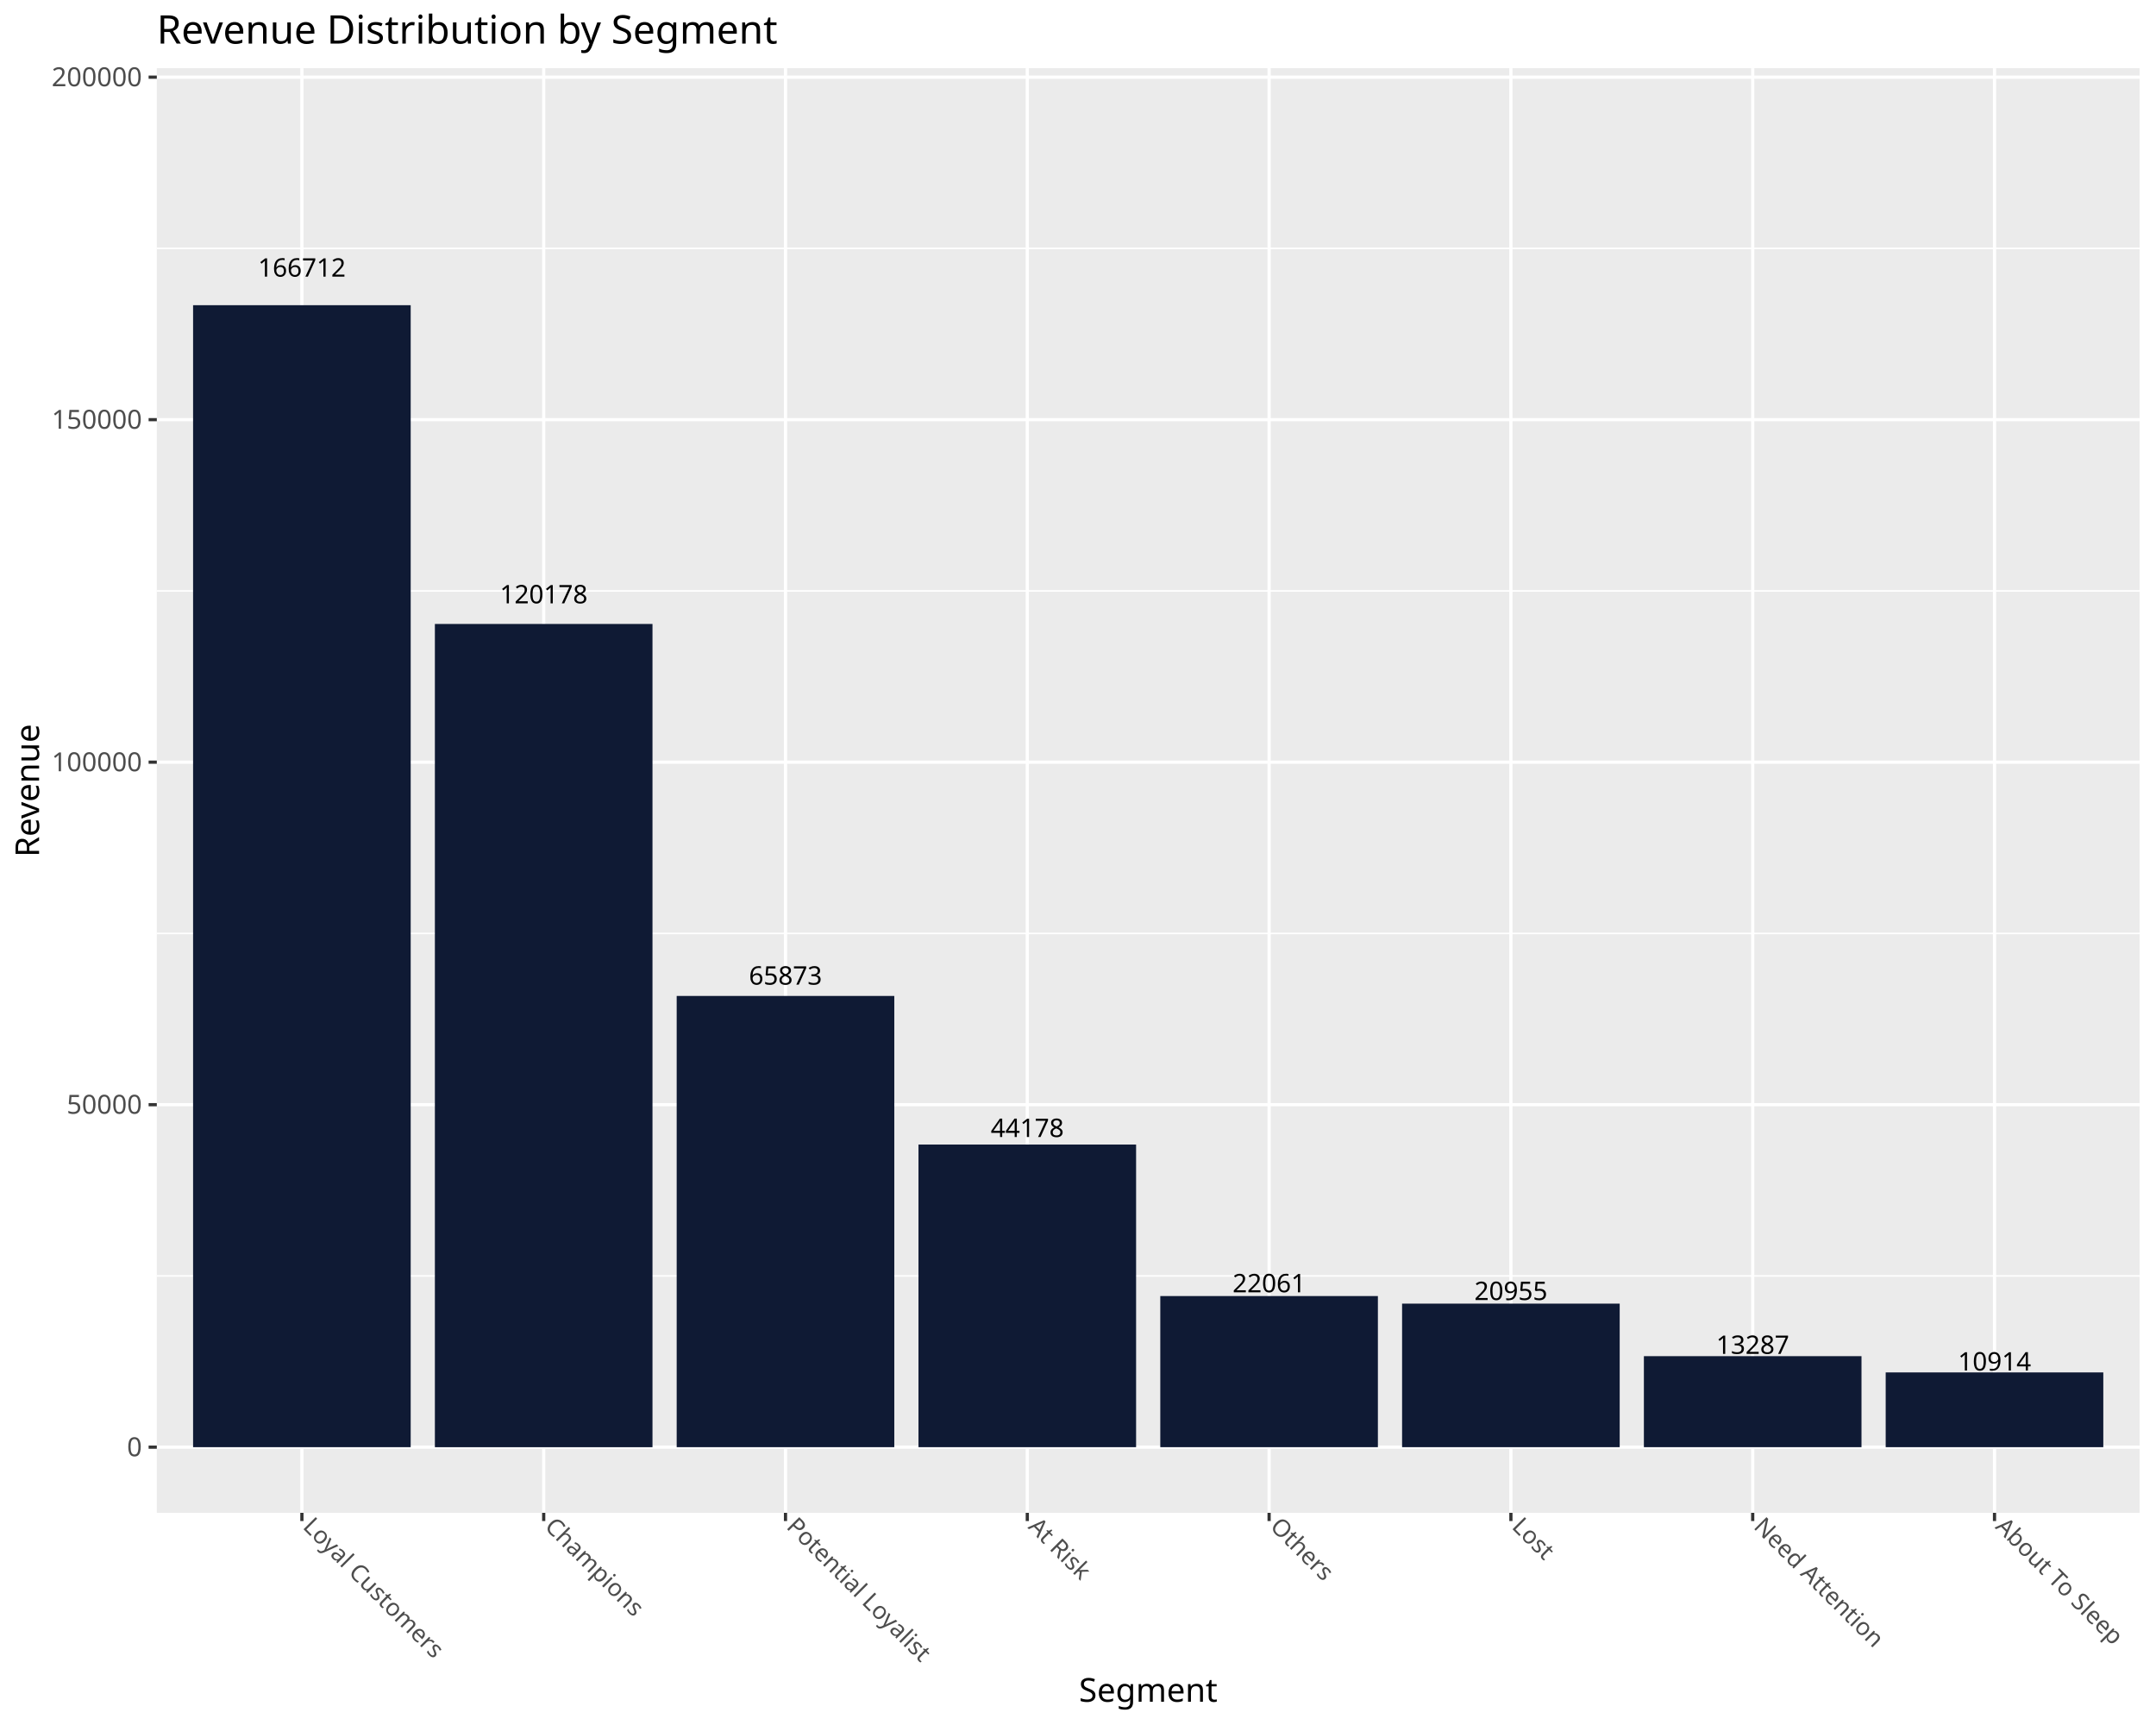
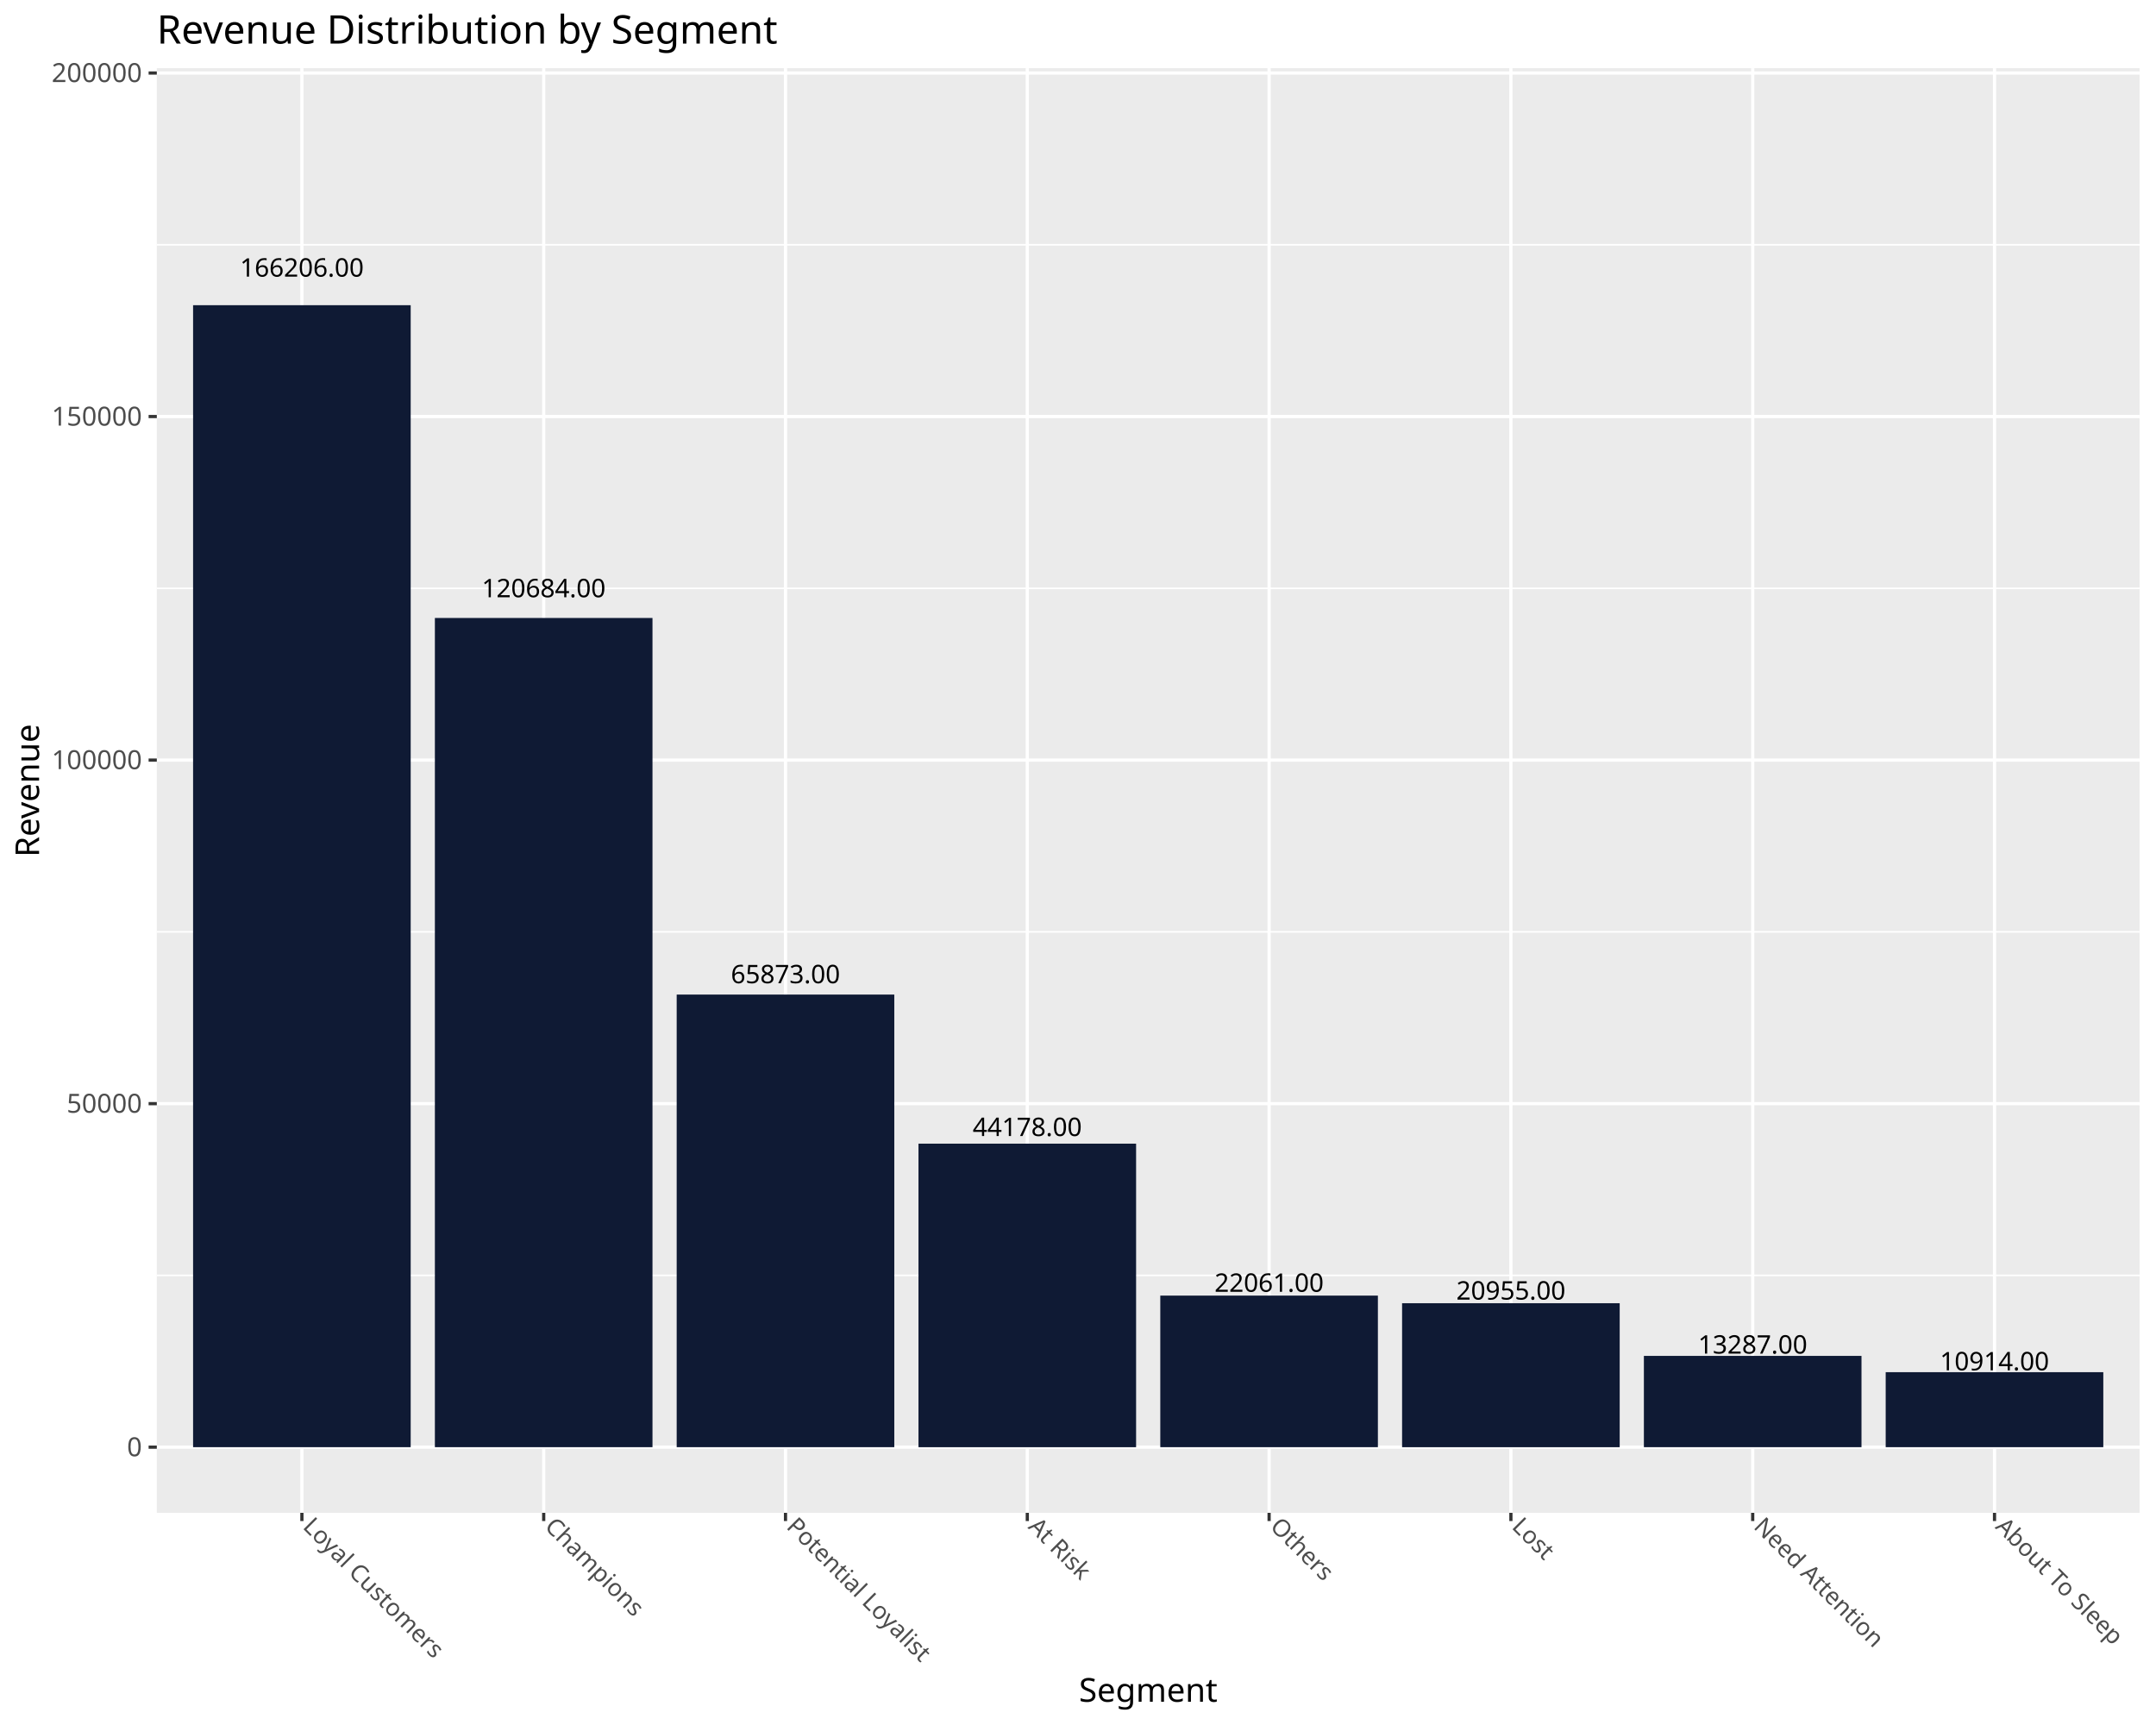
<svg xmlns="http://www.w3.org/2000/svg" class="svglite" data-engine-version="2.0" width="720.00pt" height="576.00pt" viewBox="0 0 720.00 576.00">
  <defs>
    <style type="text/css">
    .svglite line, .svglite polyline, .svglite polygon, .svglite path, .svglite rect, .svglite circle {
      fill: none;
      stroke: #000000;
      stroke-linecap: round;
      stroke-linejoin: round;
      stroke-miterlimit: 10.00;
    }
  </style>
  </defs>
  <rect width="100%" height="100%" style="stroke: none; fill: #FFFFFF;" />
  <defs>
    <clipPath id="cpMC4wMHw3MjAuMDB8MC4wMHw1NzYuMDA=">
      <rect x="0.00" y="0.00" width="720.00" height="576.00" />
    </clipPath>
  </defs>
  <g clip-path="url(#cpMC4wMHw3MjAuMDB8MC4wMHw1NzYuMDA=)">
    <rect x="0.00" y="0.00" width="720.00" height="576.00" style="stroke-width: 1.07; stroke: #FFFFFF; fill: #FFFFFF;" />
  </g>
  <defs>
    <clipPath id="cpNTIuMzd8NzE0LjUyfDIyLjc4fDUwNS4xNg==">
      <rect x="52.37" y="22.78" width="662.15" height="482.38" />
    </clipPath>
  </defs>
  <g clip-path="url(#cpNTIuMzd8NzE0LjUyfDIyLjc4fDUwNS4xNg==)">
    <rect x="52.37" y="22.78" width="662.15" height="482.38" style="stroke-width: 1.07; stroke: none; fill: #EBEBEB;" />
-     <polyline points="52.37,426.05 714.52,426.05 " style="stroke-width: 0.53; stroke: #FFFFFF; stroke-linecap: butt;" />
-     <polyline points="52.37,311.68 714.52,311.68 " style="stroke-width: 0.53; stroke: #FFFFFF; stroke-linecap: butt;" />
-     <polyline points="52.37,197.32 714.52,197.32 " style="stroke-width: 0.53; stroke: #FFFFFF; stroke-linecap: butt;" />
-     <polyline points="52.37,82.95 714.52,82.95 " style="stroke-width: 0.53; stroke: #FFFFFF; stroke-linecap: butt;" />
+     <polyline points="52.37,425.88 714.52,425.88 " style="stroke-width: 0.53; stroke: #FFFFFF; stroke-linecap: butt;" />
+     <polyline points="52.37,311.16 714.52,311.16 " style="stroke-width: 0.53; stroke: #FFFFFF; stroke-linecap: butt;" />
+     <polyline points="52.37,196.45 714.52,196.45 " style="stroke-width: 0.53; stroke: #FFFFFF; stroke-linecap: butt;" />
+     <polyline points="52.37,81.73 714.52,81.73 " style="stroke-width: 0.53; stroke: #FFFFFF; stroke-linecap: butt;" />
    <polyline points="52.37,483.23 714.52,483.23 " style="stroke-width: 1.07; stroke: #FFFFFF; stroke-linecap: butt;" />
-     <polyline points="52.37,368.87 714.52,368.87 " style="stroke-width: 1.07; stroke: #FFFFFF; stroke-linecap: butt;" />
-     <polyline points="52.37,254.50 714.52,254.50 " style="stroke-width: 1.07; stroke: #FFFFFF; stroke-linecap: butt;" />
-     <polyline points="52.37,140.13 714.52,140.13 " style="stroke-width: 1.07; stroke: #FFFFFF; stroke-linecap: butt;" />
-     <polyline points="52.37,25.77 714.52,25.77 " style="stroke-width: 1.07; stroke: #FFFFFF; stroke-linecap: butt;" />
+     <polyline points="52.37,368.52 714.52,368.52 " style="stroke-width: 1.07; stroke: #FFFFFF; stroke-linecap: butt;" />
+     <polyline points="52.37,253.80 714.52,253.80 " style="stroke-width: 1.07; stroke: #FFFFFF; stroke-linecap: butt;" />
+     <polyline points="52.37,139.09 714.52,139.09 " style="stroke-width: 1.07; stroke: #FFFFFF; stroke-linecap: butt;" />
+     <polyline points="52.37,24.38 714.52,24.38 " style="stroke-width: 1.07; stroke: #FFFFFF; stroke-linecap: butt;" />
    <polyline points="100.82,505.16 100.82,22.78 " style="stroke-width: 1.07; stroke: #FFFFFF; stroke-linecap: butt;" />
    <polyline points="181.57,505.16 181.57,22.78 " style="stroke-width: 1.07; stroke: #FFFFFF; stroke-linecap: butt;" />
    <polyline points="262.32,505.16 262.32,22.78 " style="stroke-width: 1.07; stroke: #FFFFFF; stroke-linecap: butt;" />
    <polyline points="343.07,505.16 343.07,22.78 " style="stroke-width: 1.07; stroke: #FFFFFF; stroke-linecap: butt;" />
    <polyline points="423.82,505.16 423.82,22.78 " style="stroke-width: 1.07; stroke: #FFFFFF; stroke-linecap: butt;" />
    <polyline points="504.57,505.16 504.57,22.78 " style="stroke-width: 1.07; stroke: #FFFFFF; stroke-linecap: butt;" />
    <polyline points="585.32,505.16 585.32,22.78 " style="stroke-width: 1.07; stroke: #FFFFFF; stroke-linecap: butt;" />
    <polyline points="666.07,505.16 666.07,22.78 " style="stroke-width: 1.07; stroke: #FFFFFF; stroke-linecap: butt;" />
-     <rect x="629.73" y="458.27" width="72.67" height="24.96" style="stroke-width: 1.07; stroke: none; stroke-linecap: butt; stroke-linejoin: miter; fill: #0F1A34;" />
-     <rect x="306.73" y="382.18" width="72.67" height="101.05" style="stroke-width: 1.07; stroke: none; stroke-linecap: butt; stroke-linejoin: miter; fill: #0F1A34;" />
-     <rect x="145.23" y="208.35" width="72.67" height="274.89" style="stroke-width: 1.07; stroke: none; stroke-linecap: butt; stroke-linejoin: miter; fill: #0F1A34;" />
-     <rect x="468.23" y="435.30" width="72.67" height="47.93" style="stroke-width: 1.07; stroke: none; stroke-linecap: butt; stroke-linejoin: miter; fill: #0F1A34;" />
+     <rect x="629.73" y="458.19" width="72.67" height="25.04" style="stroke-width: 1.07; stroke: none; stroke-linecap: butt; stroke-linejoin: miter; fill: #0F1A34;" />
+     <rect x="306.73" y="381.88" width="72.67" height="101.36" style="stroke-width: 1.07; stroke: none; stroke-linecap: butt; stroke-linejoin: miter; fill: #0F1A34;" />
+     <rect x="145.23" y="206.35" width="72.67" height="276.88" style="stroke-width: 1.07; stroke: none; stroke-linecap: butt; stroke-linejoin: miter; fill: #0F1A34;" />
+     <rect x="468.23" y="435.16" width="72.67" height="48.08" style="stroke-width: 1.07; stroke: none; stroke-linecap: butt; stroke-linejoin: miter; fill: #0F1A34;" />
    <rect x="64.48" y="101.91" width="72.67" height="381.32" style="stroke-width: 1.07; stroke: none; stroke-linecap: butt; stroke-linejoin: miter; fill: #0F1A34;" />
-     <rect x="548.98" y="452.84" width="72.67" height="30.39" style="stroke-width: 1.07; stroke: none; stroke-linecap: butt; stroke-linejoin: miter; fill: #0F1A34;" />
-     <rect x="387.48" y="432.77" width="72.67" height="50.46" style="stroke-width: 1.07; stroke: none; stroke-linecap: butt; stroke-linejoin: miter; fill: #0F1A34;" />
-     <rect x="225.98" y="332.56" width="72.67" height="150.67" style="stroke-width: 1.07; stroke: none; stroke-linecap: butt; stroke-linejoin: miter; fill: #0F1A34;" />
-     <text x="666.07" y="457.64" text-anchor="middle" style="font-size: 8.54px; font-family: sans;" textLength="23.74px" lengthAdjust="spacingAndGlyphs">10914</text>
-     <text x="343.07" y="379.66" text-anchor="middle" style="font-size: 8.54px; font-family: sans;" textLength="23.74px" lengthAdjust="spacingAndGlyphs">44178</text>
-     <text x="181.57" y="201.47" text-anchor="middle" style="font-size: 8.54px; font-family: sans;" textLength="28.49px" lengthAdjust="spacingAndGlyphs">120178</text>
-     <text x="504.57" y="434.10" text-anchor="middle" style="font-size: 8.54px; font-family: sans;" textLength="23.74px" lengthAdjust="spacingAndGlyphs">20955</text>
-     <text x="100.82" y="92.38" text-anchor="middle" style="font-size: 8.54px; font-family: sans;" textLength="28.49px" lengthAdjust="spacingAndGlyphs">166712</text>
-     <text x="585.32" y="452.08" text-anchor="middle" style="font-size: 8.54px; font-family: sans;" textLength="23.74px" lengthAdjust="spacingAndGlyphs">13287</text>
-     <text x="423.82" y="431.51" text-anchor="middle" style="font-size: 8.54px; font-family: sans;" textLength="23.74px" lengthAdjust="spacingAndGlyphs">22061</text>
-     <text x="262.32" y="328.79" text-anchor="middle" style="font-size: 8.54px; font-family: sans;" textLength="23.74px" lengthAdjust="spacingAndGlyphs">65873</text>
+     <rect x="548.98" y="452.75" width="72.67" height="30.48" style="stroke-width: 1.07; stroke: none; stroke-linecap: butt; stroke-linejoin: miter; fill: #0F1A34;" />
+     <rect x="387.48" y="432.62" width="72.67" height="50.61" style="stroke-width: 1.07; stroke: none; stroke-linecap: butt; stroke-linejoin: miter; fill: #0F1A34;" />
+     <rect x="225.98" y="332.10" width="72.67" height="151.13" style="stroke-width: 1.07; stroke: none; stroke-linecap: butt; stroke-linejoin: miter; fill: #0F1A34;" />
+     <text x="666.07" y="457.57" text-anchor="middle" style="font-size: 8.54px; font-family: sans;" textLength="35.60px" lengthAdjust="spacingAndGlyphs">10914.00</text>
+     <text x="343.07" y="379.34" text-anchor="middle" style="font-size: 8.54px; font-family: sans;" textLength="35.60px" lengthAdjust="spacingAndGlyphs">44178.00</text>
+     <text x="181.57" y="199.43" text-anchor="middle" style="font-size: 8.54px; font-family: sans;" textLength="40.35px" lengthAdjust="spacingAndGlyphs">120684.00</text>
+     <text x="504.57" y="433.95" text-anchor="middle" style="font-size: 8.54px; font-family: sans;" textLength="35.60px" lengthAdjust="spacingAndGlyphs">20955.00</text>
+     <text x="100.82" y="92.38" text-anchor="middle" style="font-size: 8.54px; font-family: sans;" textLength="40.35px" lengthAdjust="spacingAndGlyphs">166206.00</text>
+     <text x="585.32" y="451.99" text-anchor="middle" style="font-size: 8.54px; font-family: sans;" textLength="35.60px" lengthAdjust="spacingAndGlyphs">13287.00</text>
+     <text x="423.82" y="431.35" text-anchor="middle" style="font-size: 8.54px; font-family: sans;" textLength="35.60px" lengthAdjust="spacingAndGlyphs">22061.00</text>
+     <text x="262.32" y="328.32" text-anchor="middle" style="font-size: 8.54px; font-family: sans;" textLength="35.60px" lengthAdjust="spacingAndGlyphs">65873.00</text>
  </g>
  <g clip-path="url(#cpMC4wMHw3MjAuMDB8MC4wMHw1NzYuMDA=)">
    <text x="47.44" y="486.26" text-anchor="end" style="font-size: 8.80px; fill: #4D4D4D; font-family: sans;" textLength="4.89px" lengthAdjust="spacingAndGlyphs">0</text>
-     <text x="47.44" y="371.89" text-anchor="end" style="font-size: 8.80px; fill: #4D4D4D; font-family: sans;" textLength="24.47px" lengthAdjust="spacingAndGlyphs">50000</text>
-     <text x="47.44" y="257.53" text-anchor="end" style="font-size: 8.80px; fill: #4D4D4D; font-family: sans;" textLength="29.37px" lengthAdjust="spacingAndGlyphs">100000</text>
-     <text x="47.44" y="143.16" text-anchor="end" style="font-size: 8.80px; fill: #4D4D4D; font-family: sans;" textLength="29.37px" lengthAdjust="spacingAndGlyphs">150000</text>
-     <text x="47.44" y="28.80" text-anchor="end" style="font-size: 8.80px; fill: #4D4D4D; font-family: sans;" textLength="29.37px" lengthAdjust="spacingAndGlyphs">200000</text>
+     <text x="47.44" y="371.55" text-anchor="end" style="font-size: 8.80px; fill: #4D4D4D; font-family: sans;" textLength="24.47px" lengthAdjust="spacingAndGlyphs">50000</text>
+     <text x="47.44" y="256.83" text-anchor="end" style="font-size: 8.80px; fill: #4D4D4D; font-family: sans;" textLength="29.37px" lengthAdjust="spacingAndGlyphs">100000</text>
+     <text x="47.44" y="142.12" text-anchor="end" style="font-size: 8.80px; fill: #4D4D4D; font-family: sans;" textLength="29.37px" lengthAdjust="spacingAndGlyphs">150000</text>
+     <text x="47.44" y="27.40" text-anchor="end" style="font-size: 8.80px; fill: #4D4D4D; font-family: sans;" textLength="29.37px" lengthAdjust="spacingAndGlyphs">200000</text>
    <polyline points="49.63,483.23 52.37,483.23 " style="stroke-width: 1.07; stroke: #333333; stroke-linecap: butt;" />
-     <polyline points="49.63,368.87 52.37,368.87 " style="stroke-width: 1.07; stroke: #333333; stroke-linecap: butt;" />
-     <polyline points="49.63,254.50 52.37,254.50 " style="stroke-width: 1.07; stroke: #333333; stroke-linecap: butt;" />
-     <polyline points="49.63,140.13 52.37,140.13 " style="stroke-width: 1.07; stroke: #333333; stroke-linecap: butt;" />
-     <polyline points="49.63,25.77 52.37,25.77 " style="stroke-width: 1.07; stroke: #333333; stroke-linecap: butt;" />
+     <polyline points="49.63,368.52 52.37,368.52 " style="stroke-width: 1.07; stroke: #333333; stroke-linecap: butt;" />
+     <polyline points="49.63,253.80 52.37,253.80 " style="stroke-width: 1.07; stroke: #333333; stroke-linecap: butt;" />
+     <polyline points="49.63,139.09 52.37,139.09 " style="stroke-width: 1.07; stroke: #333333; stroke-linecap: butt;" />
+     <polyline points="49.63,24.38 52.37,24.38 " style="stroke-width: 1.07; stroke: #333333; stroke-linecap: butt;" />
    <polyline points="100.82,507.90 100.82,505.16 " style="stroke-width: 1.07; stroke: #333333; stroke-linecap: butt;" />
    <polyline points="181.57,507.90 181.57,505.16 " style="stroke-width: 1.07; stroke: #333333; stroke-linecap: butt;" />
    <polyline points="262.32,507.90 262.32,505.16 " style="stroke-width: 1.07; stroke: #333333; stroke-linecap: butt;" />
    <polyline points="343.07,507.90 343.07,505.16 " style="stroke-width: 1.07; stroke: #333333; stroke-linecap: butt;" />
    <polyline points="423.82,507.90 423.82,505.16 " style="stroke-width: 1.07; stroke: #333333; stroke-linecap: butt;" />
    <polyline points="504.57,507.90 504.57,505.16 " style="stroke-width: 1.07; stroke: #333333; stroke-linecap: butt;" />
    <polyline points="585.32,507.90 585.32,505.16 " style="stroke-width: 1.07; stroke: #333333; stroke-linecap: butt;" />
    <polyline points="666.07,507.90 666.07,505.16 " style="stroke-width: 1.07; stroke: #333333; stroke-linecap: butt;" />
    <text transform="translate(100.82,510.09) rotate(-315)" style="font-size: 8.00px; fill: #4D4D4D; font-family: sans;" textLength="60.04px" lengthAdjust="spacingAndGlyphs">Loyal Customers</text>
    <text transform="translate(181.57,510.09) rotate(-315)" style="font-size: 8.00px; fill: #4D4D4D; font-family: sans;" textLength="40.47px" lengthAdjust="spacingAndGlyphs">Champions</text>
    <text transform="translate(262.32,510.09) rotate(-315)" style="font-size: 8.00px; fill: #4D4D4D; font-family: sans;" textLength="60.48px" lengthAdjust="spacingAndGlyphs">Potential Loyalist</text>
    <text transform="translate(343.07,510.09) rotate(-315)" style="font-size: 8.00px; fill: #4D4D4D; font-family: sans;" textLength="25.34px" lengthAdjust="spacingAndGlyphs">At Risk</text>
    <text transform="translate(423.82,510.09) rotate(-315)" style="font-size: 8.00px; fill: #4D4D4D; font-family: sans;" textLength="24.01px" lengthAdjust="spacingAndGlyphs">Others</text>
    <text transform="translate(504.57,510.09) rotate(-315)" style="font-size: 8.00px; fill: #4D4D4D; font-family: sans;" textLength="15.12px" lengthAdjust="spacingAndGlyphs">Lost</text>
    <text transform="translate(585.32,510.09) rotate(-315)" style="font-size: 8.00px; fill: #4D4D4D; font-family: sans;" textLength="52.93px" lengthAdjust="spacingAndGlyphs">Need Attention</text>
    <text transform="translate(666.07,510.09) rotate(-315)" style="font-size: 8.00px; fill: #4D4D4D; font-family: sans;" textLength="55.15px" lengthAdjust="spacingAndGlyphs">About To Sleep</text>
    <text x="383.45" y="568.24" text-anchor="middle" style="font-size: 11.00px; font-family: sans;" textLength="44.04px" lengthAdjust="spacingAndGlyphs">Segment</text>
    <text transform="translate(13.05,263.97) rotate(-90)" text-anchor="middle" style="font-size: 11.00px; font-family: sans;" textLength="44.04px" lengthAdjust="spacingAndGlyphs">Revenue</text>
    <text x="52.37" y="14.56" style="font-size: 13.20px; font-family: sans;" textLength="200.34px" lengthAdjust="spacingAndGlyphs">Revenue  Distribution by Segment</text>
  </g>
</svg>
